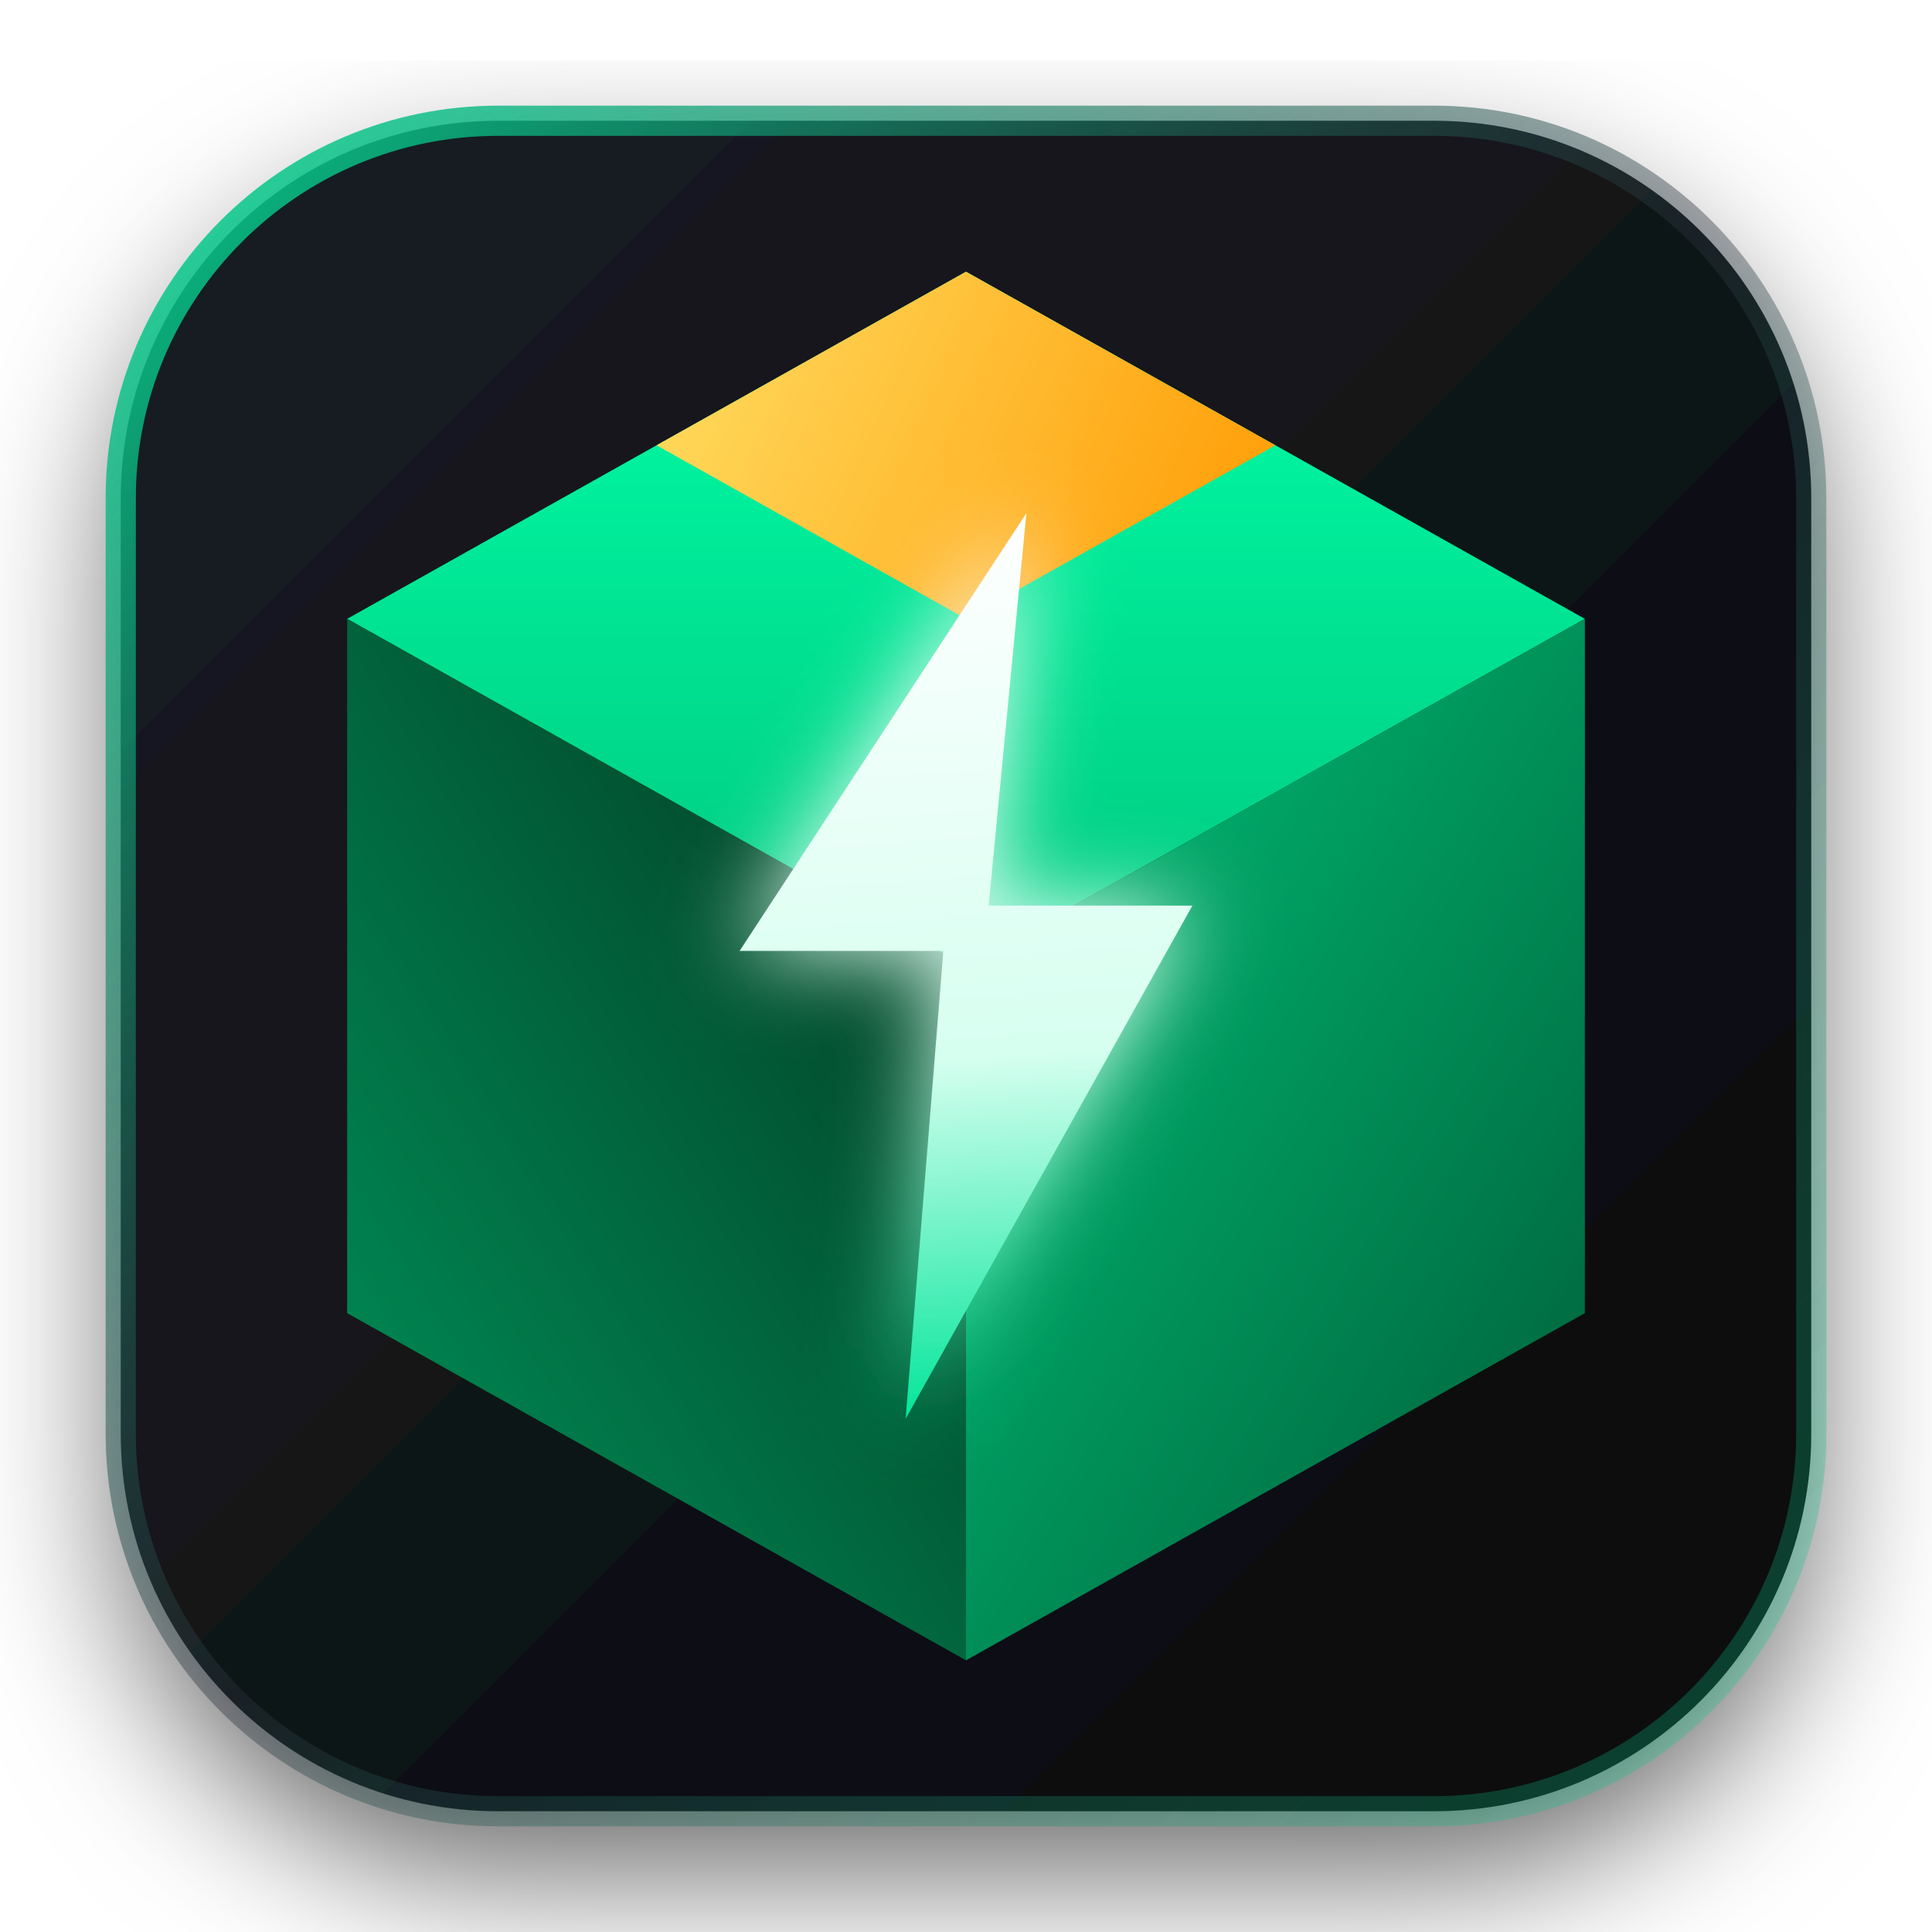
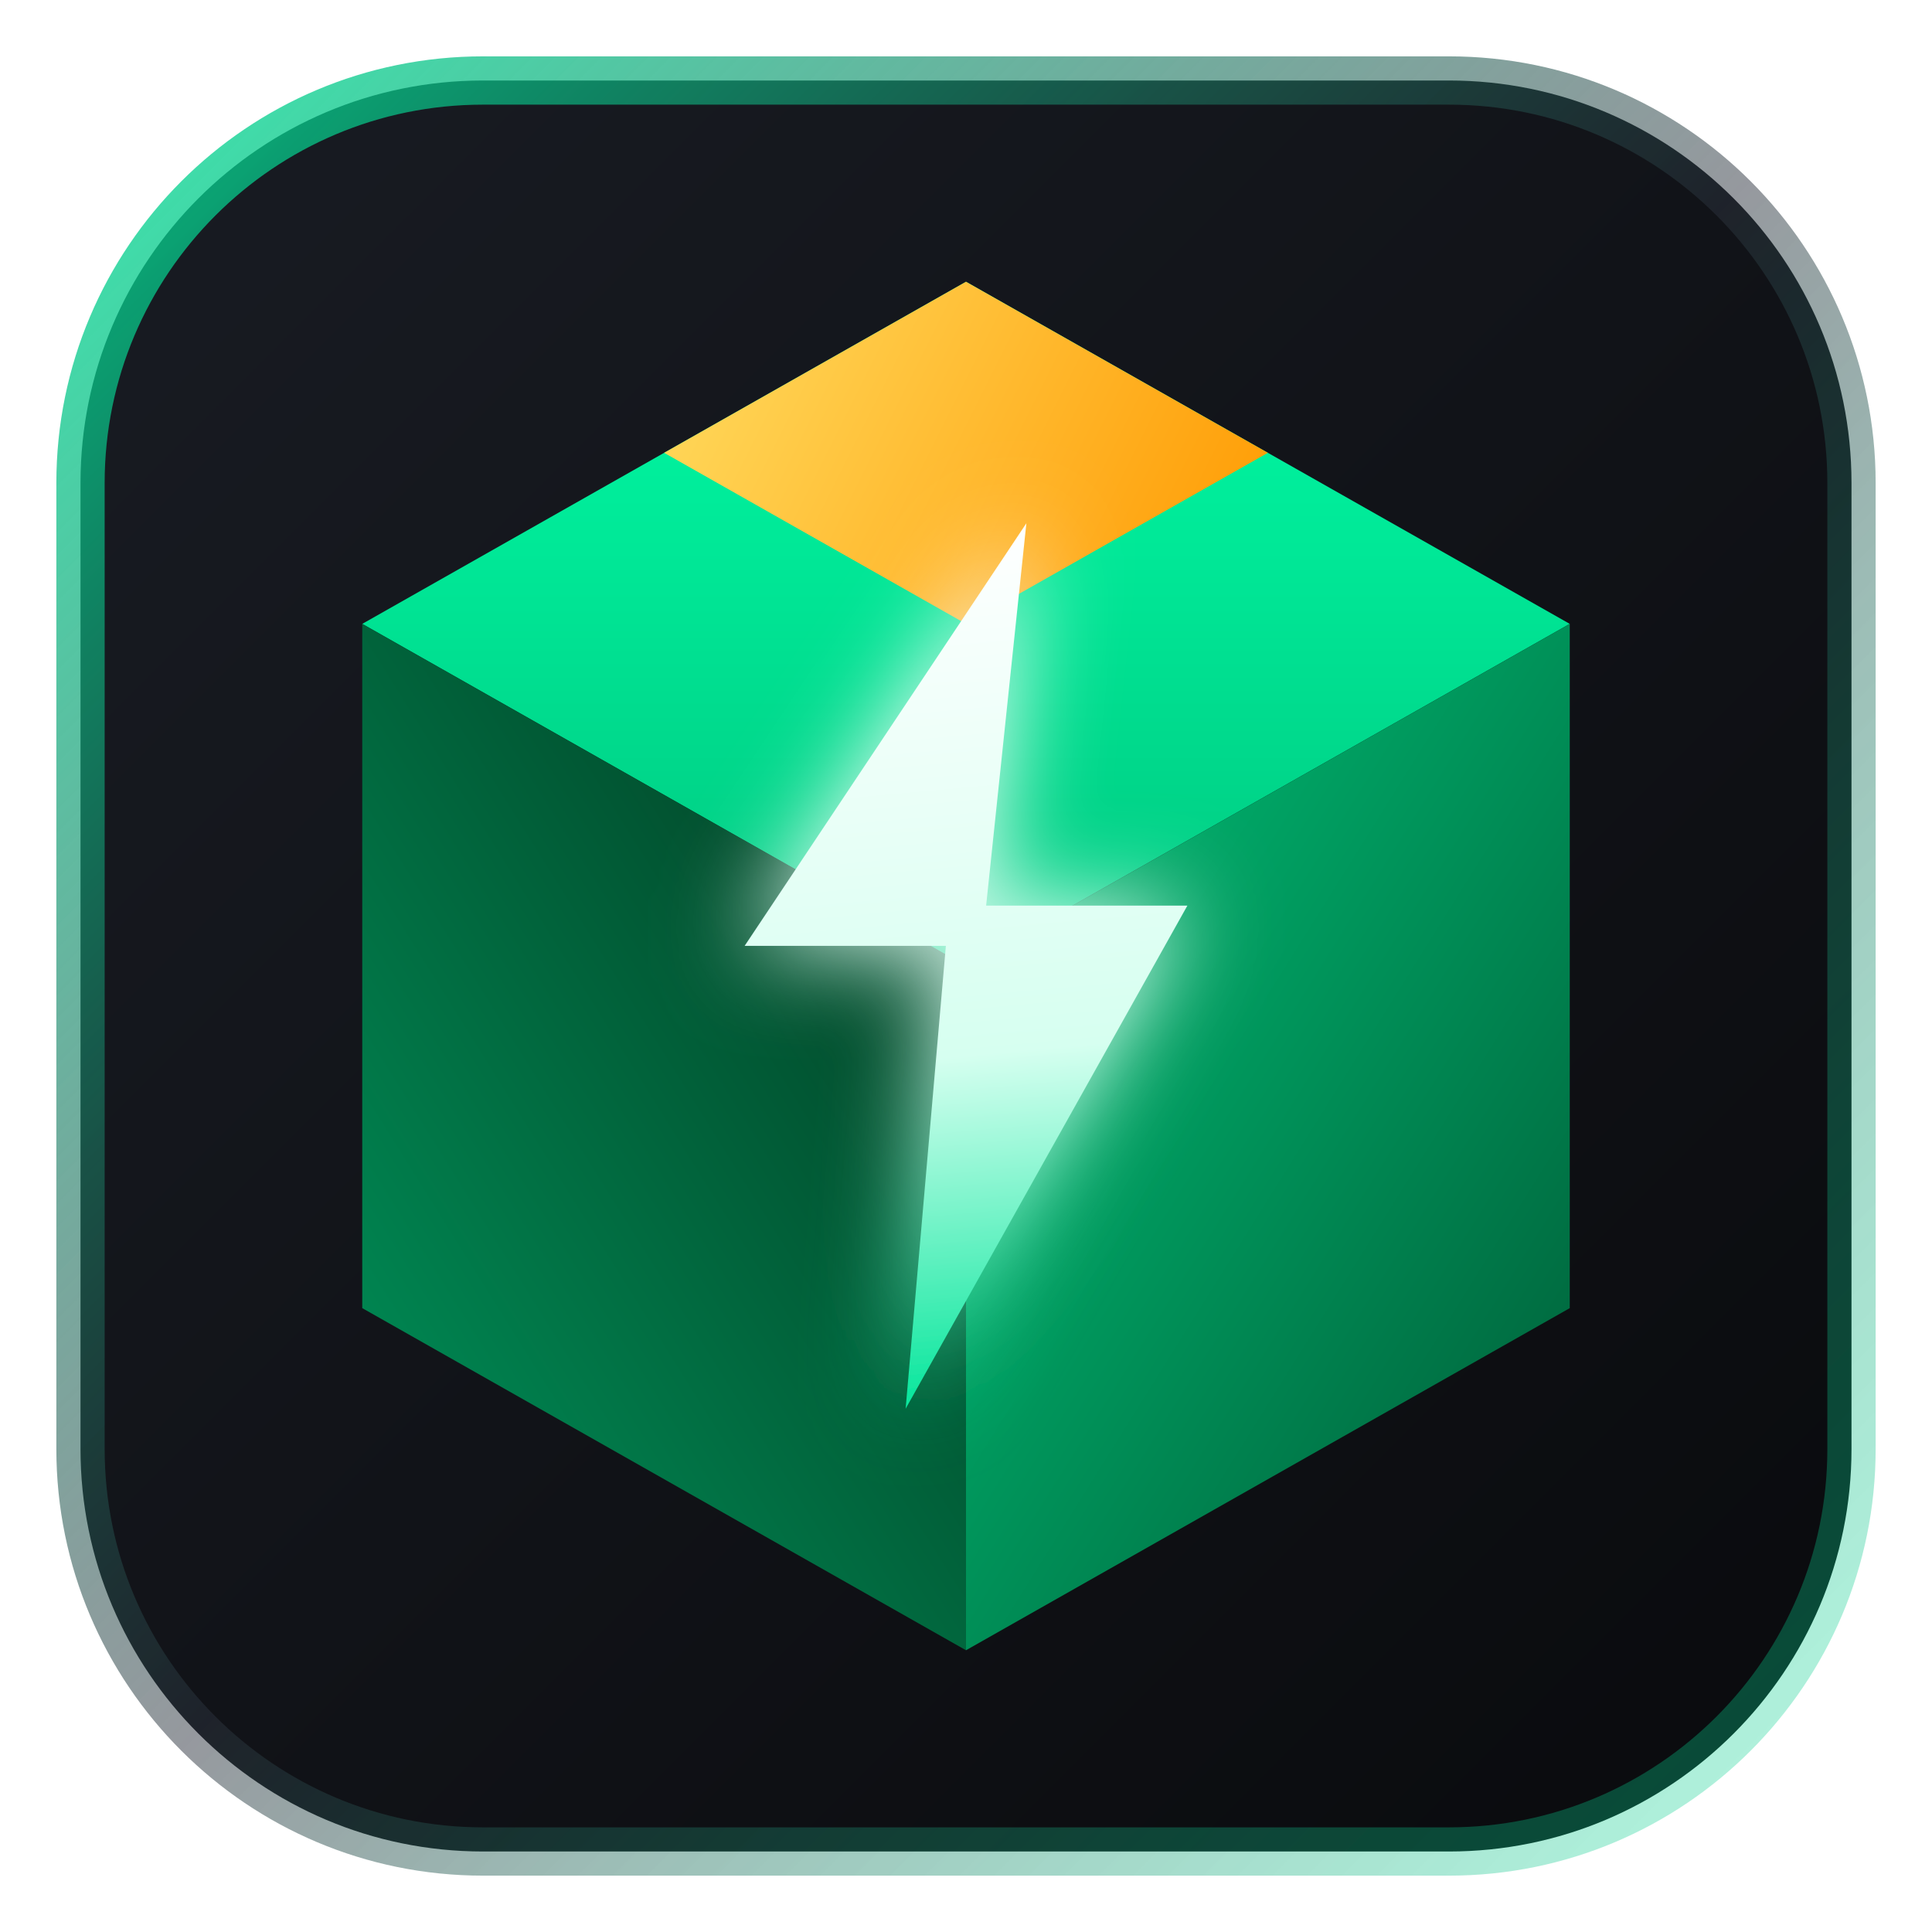
- <svg xmlns="http://www.w3.org/2000/svg" width="512" height="512" viewBox="0 0 512 512" fill="none">
+ <svg xmlns="http://www.w3.org/2000/svg" width="48" height="48" viewBox="0 0 48 48" fill="none">
  <defs>
-     <linearGradient id="bgGrad" x1="40" y1="40" x2="472" y2="472" gradientUnits="userSpaceOnUse">
-       <stop offset="0%" stop-color="#1A1D24" />
-       <stop offset="100%" stop-color="#08090C" />
+     <linearGradient id="bgGrad" x1="4" y1="4" x2="44" y2="44" gradientUnits="userSpaceOnUse">
+       <stop offset="0%" stop-color="#181B22" />
+       <stop offset="100%" stop-color="#0A0B0E" />
    </linearGradient>
-     <linearGradient id="borderGrad" x1="20" y1="20" x2="492" y2="492" gradientUnits="userSpaceOnUse">
-       <stop offset="0%" stop-color="#00E599" stop-opacity="0.95" />
-       <stop offset="50%" stop-color="#2C323D" stop-opacity="0.4" />
-       <stop offset="100%" stop-color="#00E599" stop-opacity="0.25" />
+     <linearGradient id="borderGrad" x1="2" y1="2" x2="46" y2="46" gradientUnits="userSpaceOnUse">
+       <stop offset="0%" stop-color="#00E599" stop-opacity="0.8" />
+       <stop offset="50%" stop-color="#2C323D" stop-opacity="0.5" />
+       <stop offset="100%" stop-color="#00E599" stop-opacity="0.3" />
    </linearGradient>
-     <linearGradient id="facetTop" x1="256" y1="72" x2="256" y2="256" gradientUnits="userSpaceOnUse">
+     <linearGradient id="facetTop" x1="24" y1="6" x2="24" y2="24" gradientUnits="userSpaceOnUse">
      <stop offset="0%" stop-color="#00FFA8" />
      <stop offset="100%" stop-color="#00C980" />
    </linearGradient>
-     <linearGradient id="facetRight" x1="256" y1="256" x2="432" y2="368" gradientUnits="userSpaceOnUse">
+     <linearGradient id="facetRight" x1="24" y1="24" x2="40" y2="34" gradientUnits="userSpaceOnUse">
      <stop offset="0%" stop-color="#00B36E" />
      <stop offset="100%" stop-color="#00663D" />
    </linearGradient>
-     <linearGradient id="facetLeft" x1="80" y1="368" x2="256" y2="256" gradientUnits="userSpaceOnUse">
+     <linearGradient id="facetLeft" x1="8" y1="34" x2="24" y2="24" gradientUnits="userSpaceOnUse">
      <stop offset="0%" stop-color="#008A54" />
      <stop offset="100%" stop-color="#024528" />
    </linearGradient>
-     <linearGradient id="goldCrown" x1="168" y1="72" x2="344" y2="152" gradientUnits="userSpaceOnUse">
+     <linearGradient id="goldCrown" x1="16" y1="6" x2="32" y2="14" gradientUnits="userSpaceOnUse">
      <stop offset="0%" stop-color="#FFE066" />
      <stop offset="100%" stop-color="#FF9900" />
    </linearGradient>
-     <linearGradient id="boltGrad" x1="248" y1="136" x2="264" y2="376" gradientUnits="userSpaceOnUse">
+     <linearGradient id="boltGrad" x1="23" y1="13" x2="25" y2="35" gradientUnits="userSpaceOnUse">
      <stop offset="0%" stop-color="#FFFFFF" />
      <stop offset="60%" stop-color="#D6FFF0" />
      <stop offset="100%" stop-color="#00E599" />
    </linearGradient>
-     <filter id="bigSurShadow" x="-10%" y="-10%" width="120%" height="125%">
-       <feDropShadow dx="0" dy="16" stdDeviation="20" flood-color="#000000" flood-opacity="0.6" />
-     </filter>
    <filter id="boltGlow" x="-30%" y="-30%" width="160%" height="160%">
-       <feGaussianBlur stdDeviation="12" result="blur" />
+       <feGaussianBlur stdDeviation="1.2" result="blur" />
      <feComposite in="SourceGraphic" in2="blur" operator="over" />
    </filter>
  </defs>
-   <rect x="32" y="32" width="448" height="448" rx="100" fill="url(#bgGrad)" filter="url(#bigSurShadow)" />
-   <rect x="32" y="32" width="448" height="448" rx="100" fill="none" stroke="url(#borderGrad)" stroke-width="8" />
-   <polygon points="256,72 420,164 256,256 92,164" fill="url(#facetTop)" />
-   <polygon points="420,164 420,348 256,440 256,256" fill="url(#facetRight)" />
-   <polygon points="92,164 256,256 256,440 92,348" fill="url(#facetLeft)" />
-   <polygon points="256,72 338,118 256,164 174,118" fill="url(#goldCrown)" />
-   <polygon points="272,136 196,252 250,252 240,376 316,240 262,240" fill="url(#boltGrad)" filter="url(#boltGlow)" />
+   <rect x="2" y="2" width="44" height="44" rx="10" fill="url(#bgGrad)" />
+   <rect x="2" y="2" width="44" height="44" rx="10" fill="none" stroke="url(#borderGrad)" stroke-width="1.2" />
+   <polygon points="24,7 39,15.5 24,24 9,15.5" fill="url(#facetTop)" />
+   <polygon points="39,15.5 39,32.5 24,41 24,24" fill="url(#facetRight)" />
+   <polygon points="9,15.5 24,24 24,41 9,32.5" fill="url(#facetLeft)" />
+   <polygon points="24,7 31.5,11.25 24,15.5 16.5,11.25" fill="url(#goldCrown)" />
+   <polygon points="25.5,13 18.5,23.5 23.5,23.5 22.5,35 29.5,22.5 24.5,22.5" fill="url(#boltGrad)" filter="url(#boltGlow)" />
</svg>
